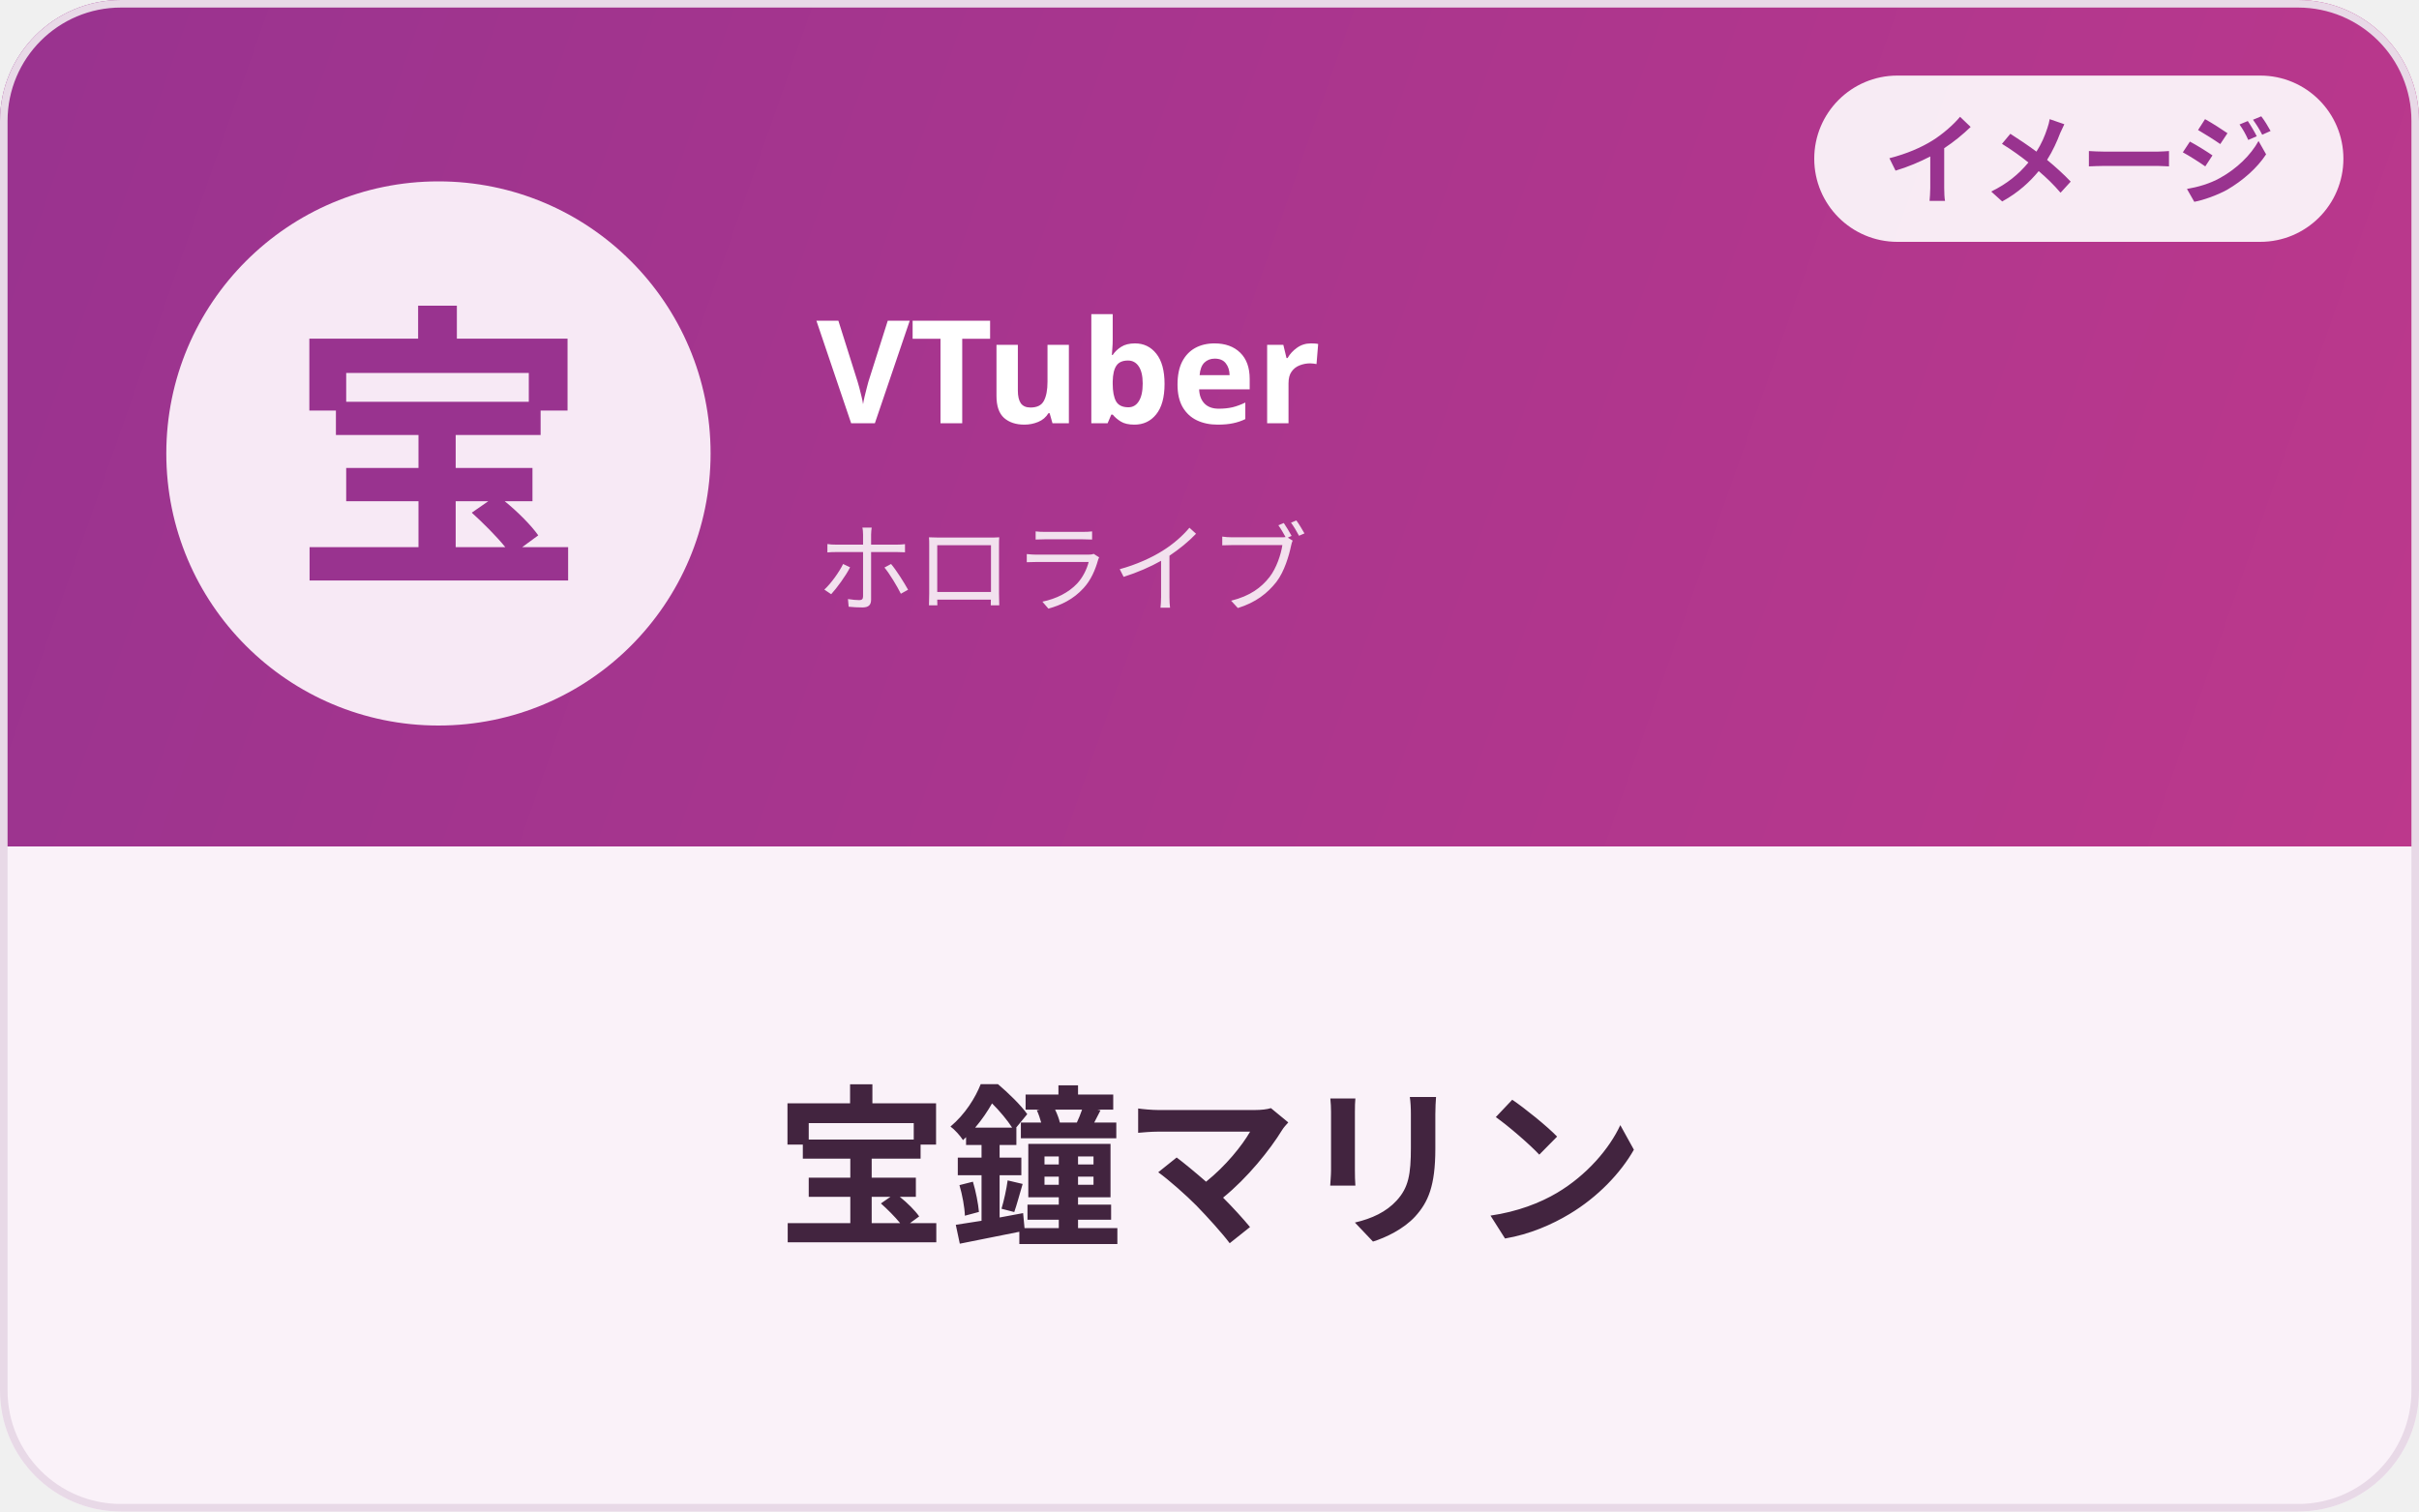
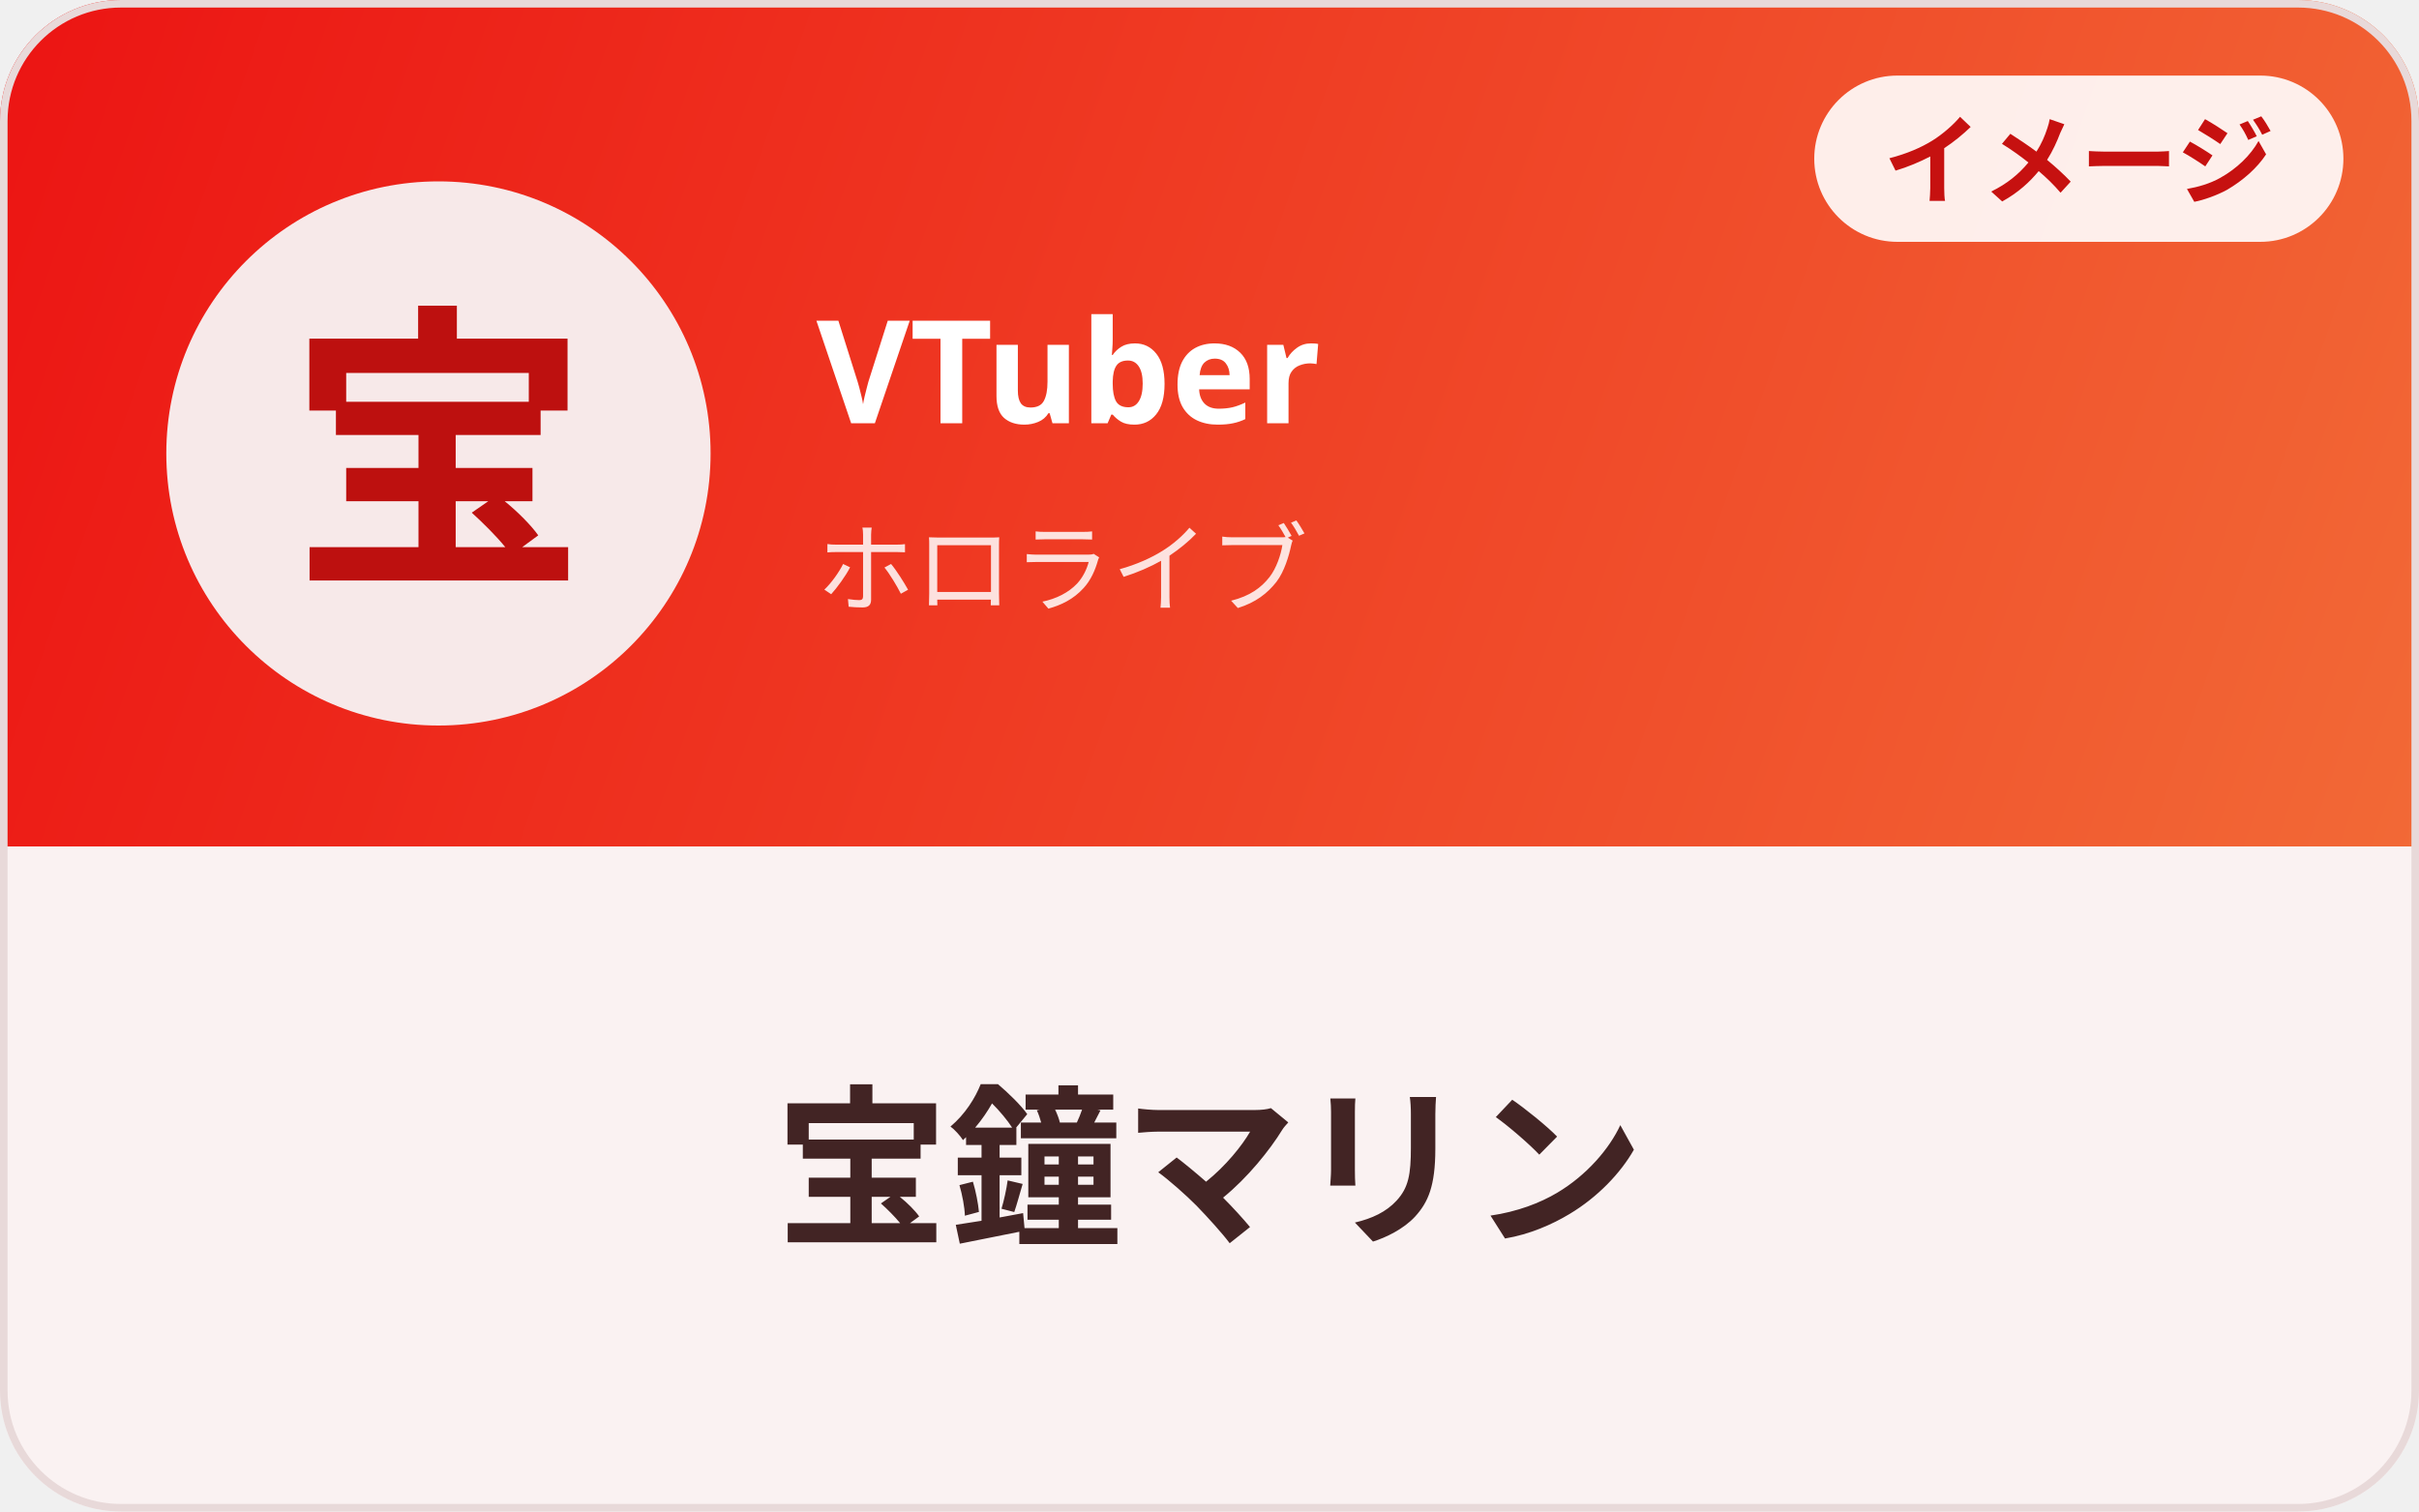
<svg xmlns="http://www.w3.org/2000/svg" viewBox="0 0 320 200" width="320" height="200" role="img" aria-label="宝鐘マリンのイメージ画像">
  <defs>
    <linearGradient id="g8cbe35865f" gradientUnits="userSpaceOnUse" x1="0" y1="0" x2="320" y2="112">
-       <stop offset="0" stop-color="#99338f" />
-       <stop offset="1" stop-color="#bc388c" />
+       <stop offset="0" stop-color="#ec1413" />
+       <stop offset="1" stop-color="#f26936" />
    </linearGradient>
    <clipPath id="c8cbe35865f">
      <rect x="0" y="0" width="320" height="200" rx="16" />
    </clipPath>
  </defs>
  <g clip-path="url(#c8cbe35865f)" font-family="'Hiragino Sans','Noto Sans JP','Yu Gothic',sans-serif">
-     <rect x="0" y="0" width="320" height="200" fill="#faf2f9" />
+     <rect x="0" y="0" width="320" height="200" fill="#faf2f2" />
    <rect x="0" y="0" width="320" height="112" fill="url(#g8cbe35865f)" />
-     <circle cx="58" cy="60" r="36" fill="#f7e9f5" />
-     <text x="58" y="74.4" text-anchor="middle" font-size="40" font-weight="700" fill="#99338f">宝</text>
+     <circle cx="58" cy="60" r="36" fill="#f7e9e9" />
+     <text x="58" y="74.4" text-anchor="middle" font-size="40" font-weight="700" fill="#bd100f">宝</text>
    <text x="108" y="56" font-size="19" font-weight="700" fill="#ffffff">VTuber</text>
    <text x="108" y="80" font-size="13" fill="#ffffff" fill-opacity="0.85">ホロライブ</text>
    <rect x="240" y="10" width="70" height="22" rx="11" fill="#ffffff" fill-opacity="0.9" />
-     <text x="275" y="26" text-anchor="middle" font-size="13" font-weight="600" fill="#99338f">イメージ</text>
-     <text x="160" y="163.0" text-anchor="middle" font-size="23" font-weight="700" fill="#42243f">宝鐘マリン</text>
+     <text x="275" y="26" text-anchor="middle" font-size="13" font-weight="600" fill="#c61110">イメージ</text>
+     <text x="160" y="163.0" text-anchor="middle" font-size="23" font-weight="700" fill="#422424">宝鐘マリン</text>
  </g>
-   <rect x="0.5" y="0.5" width="319" height="199" rx="15.5" fill="none" stroke="#e8d9e7" />
+   <rect x="0.5" y="0.5" width="319" height="199" rx="15.5" fill="none" stroke="#e8d9d9" />
</svg>
